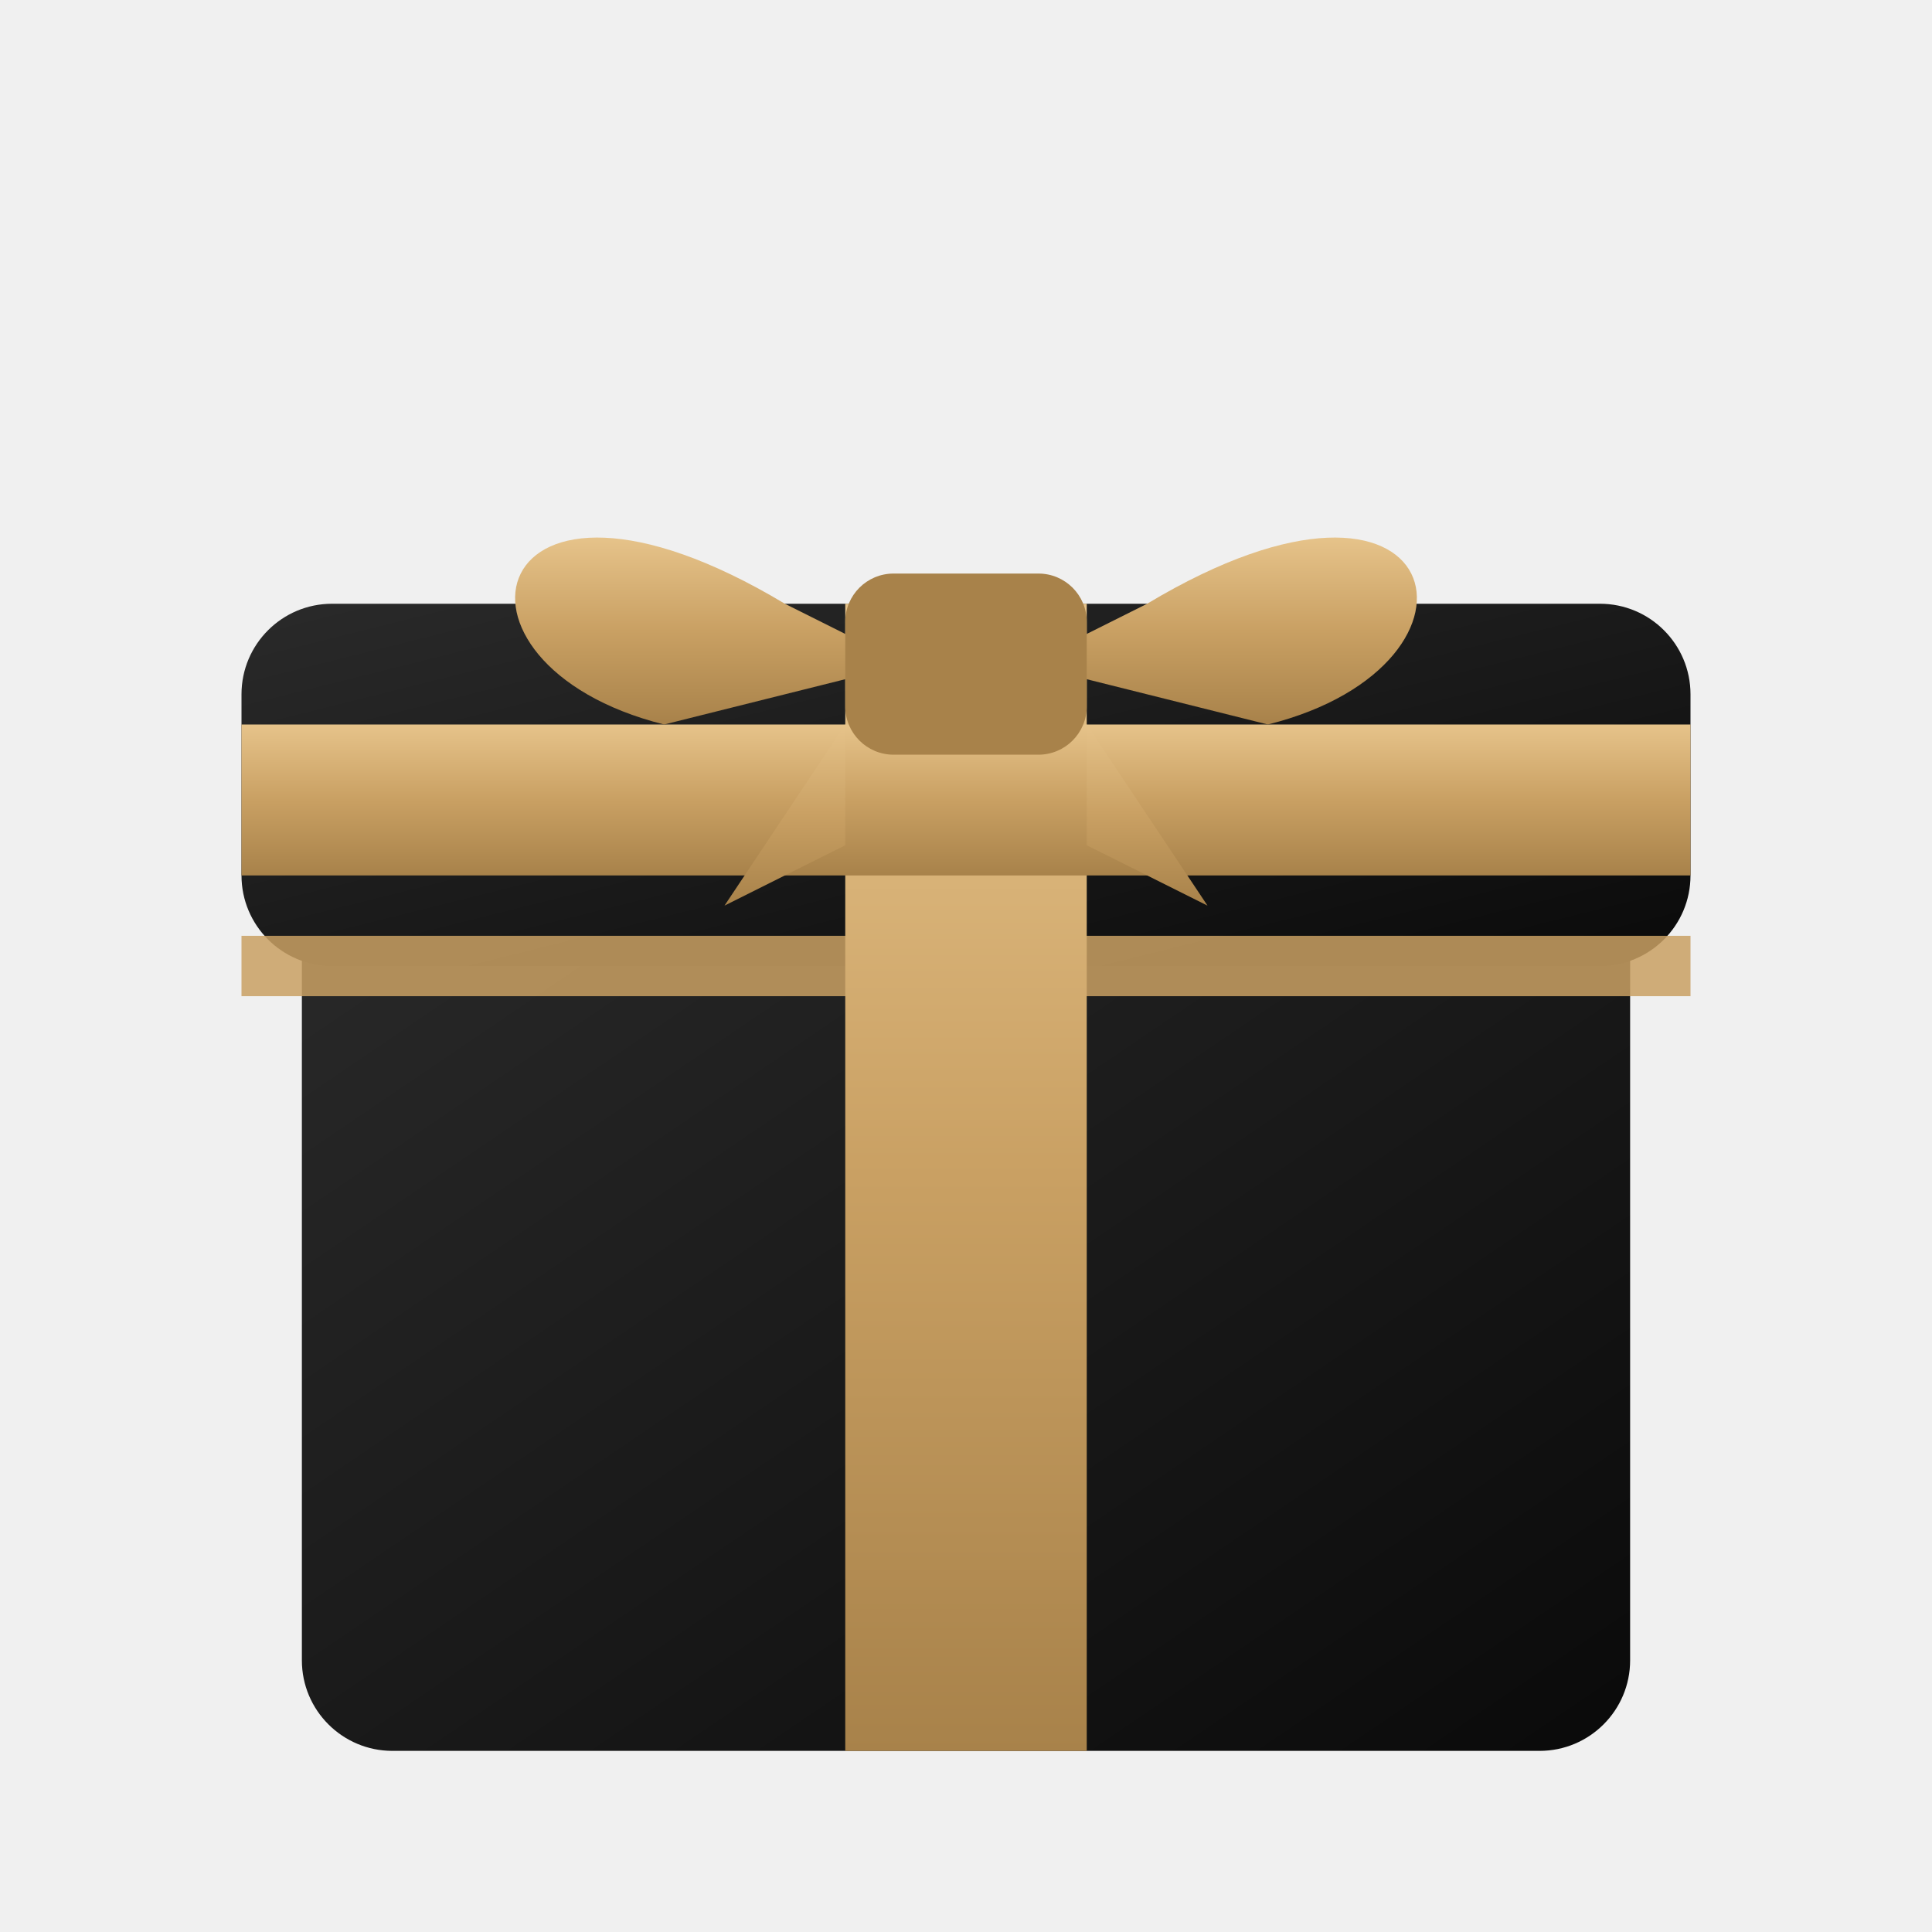
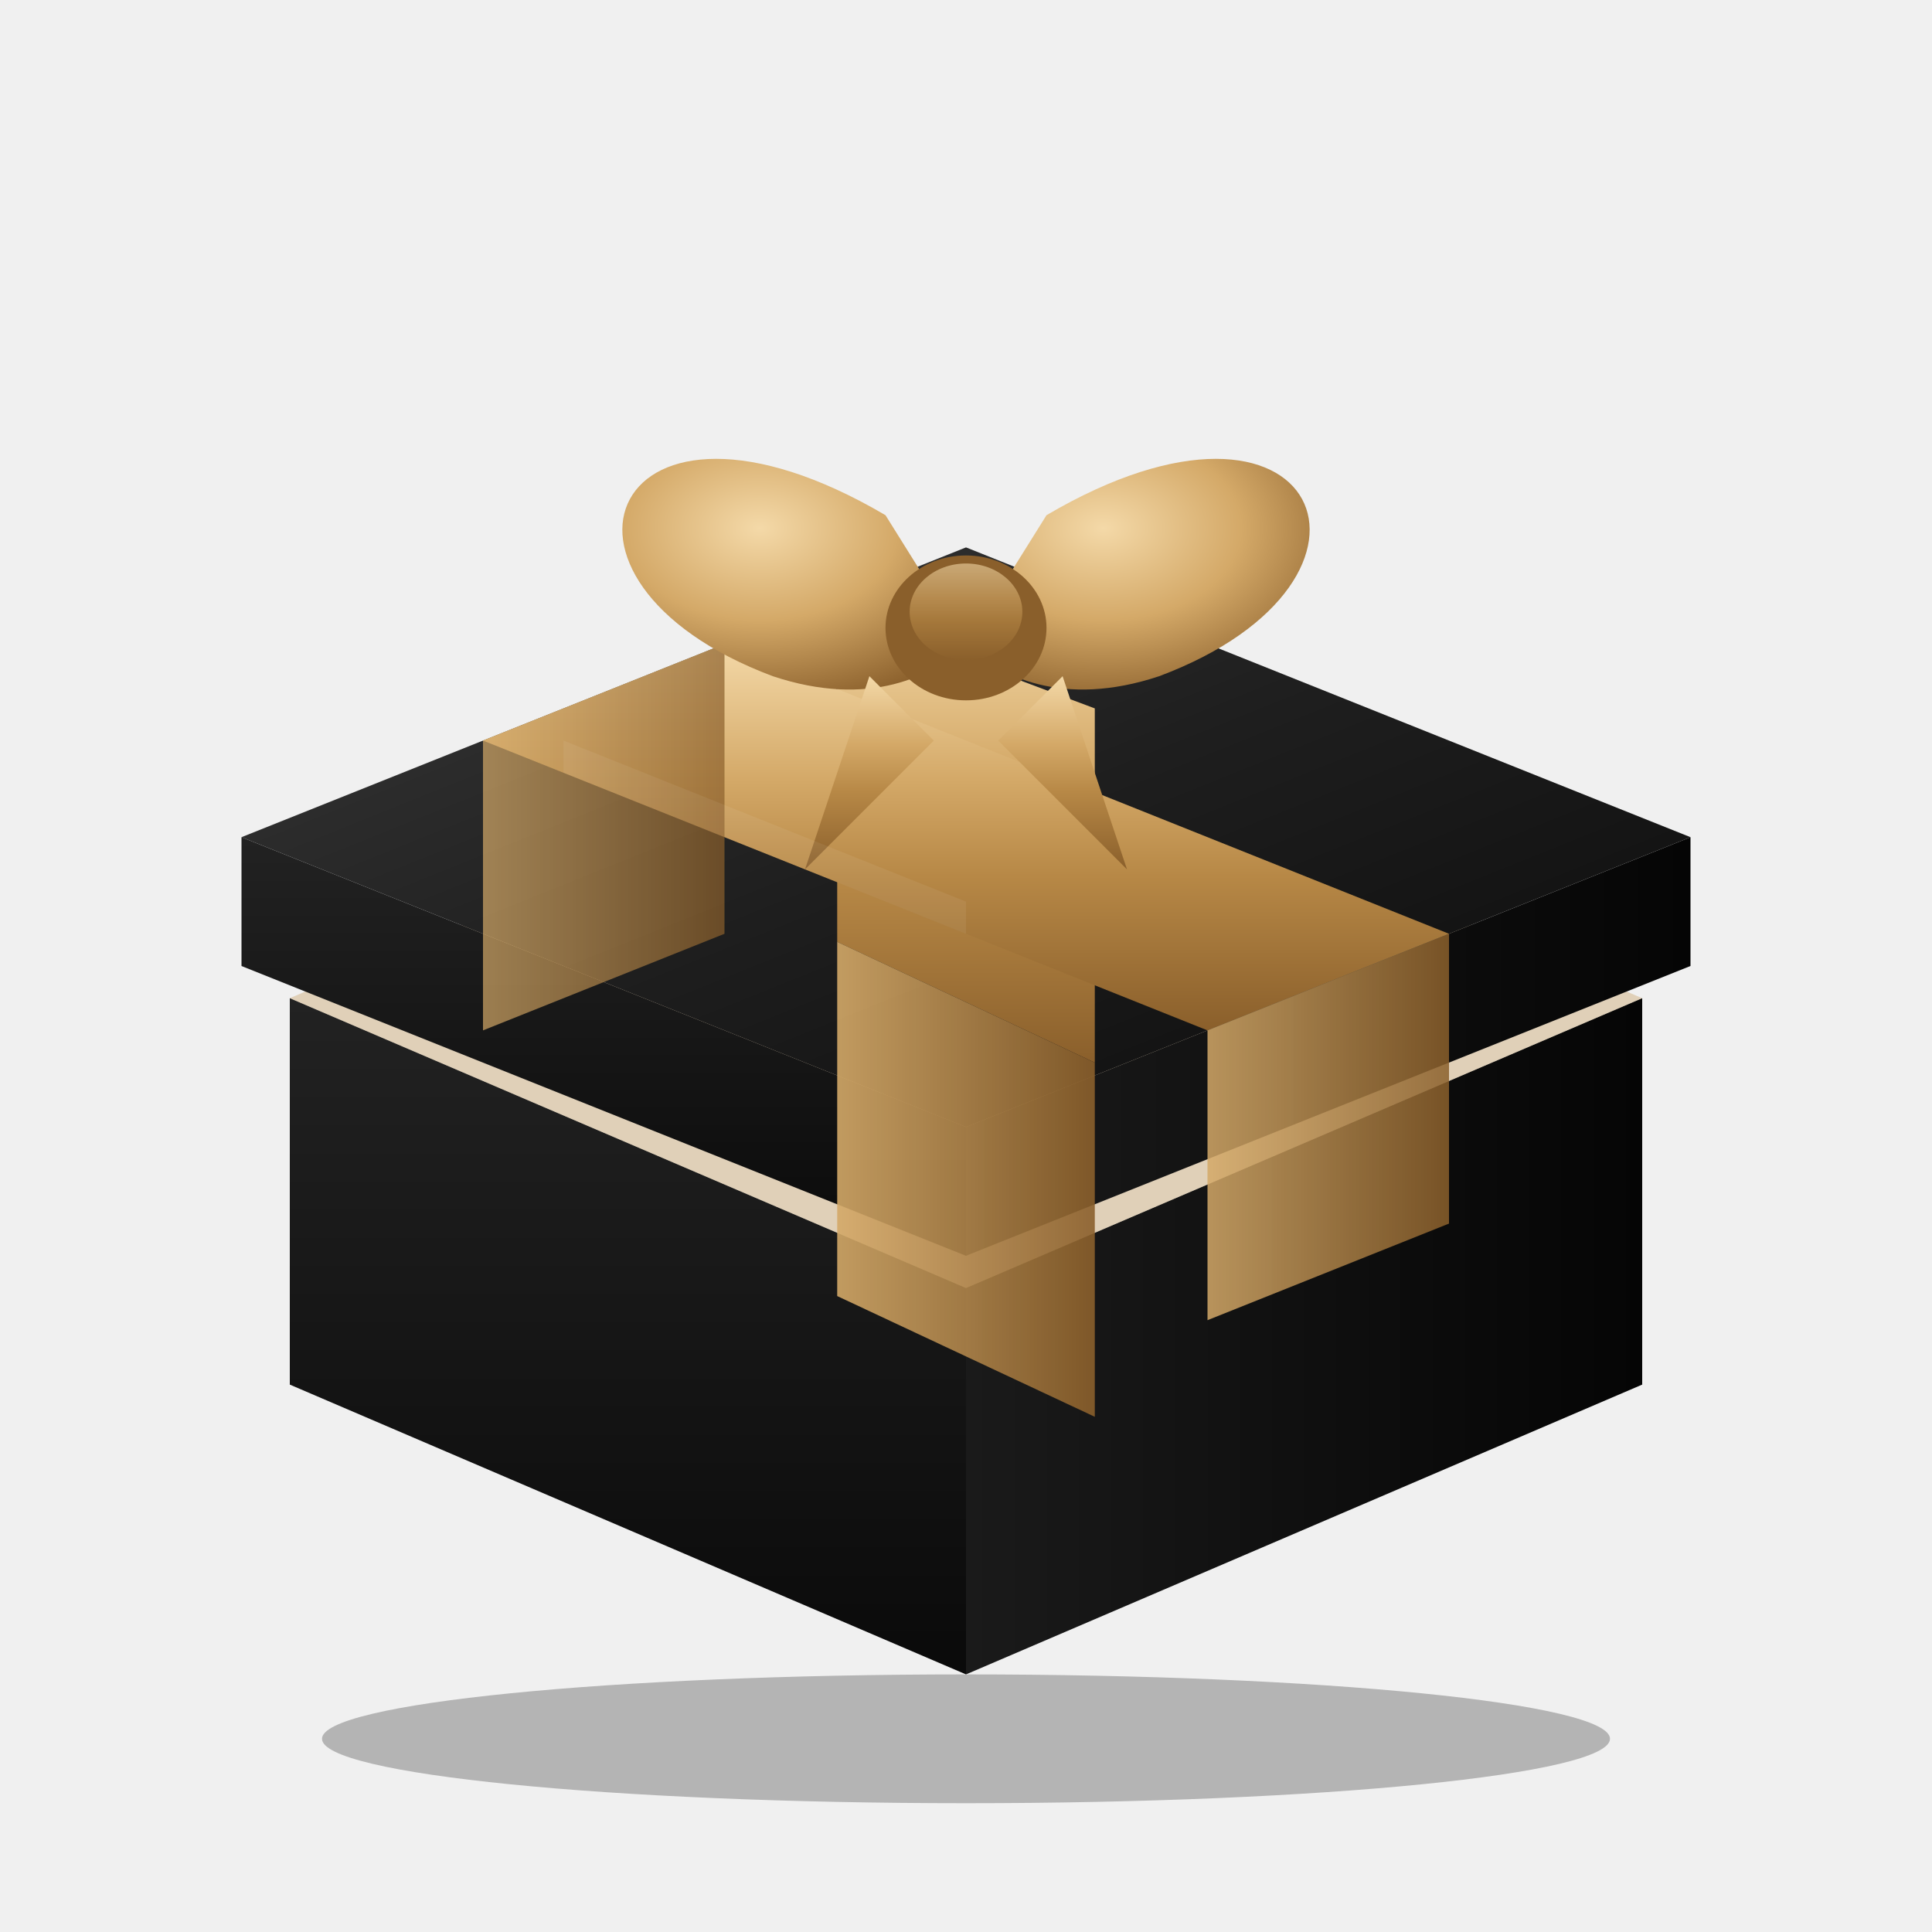
- <svg xmlns="http://www.w3.org/2000/svg" viewBox="0 0 32 32" fill="none">
+ <svg xmlns="http://www.w3.org/2000/svg" viewBox="0 0 120 120" fill="none">
  <defs>
-     <linearGradient id="g1" x1="0" y1="0" x2="1" y2="1">
-       <stop offset="0" stop-color="#2a2a2a" />
+     <linearGradient id="boxTop" x1="0" y1="0" x2="1" y2="1">
+       <stop offset="0" stop-color="#3a3a3a" />
+       <stop offset=".5" stop-color="#1e1e1e" />
      <stop offset="1" stop-color="#0a0a0a" />
    </linearGradient>
-     <linearGradient id="g2" x1="0" y1="0" x2="0" y2="1">
-       <stop offset="0" stop-color="#e6c38a" />
-       <stop offset=".5" stop-color="#c9a063" />
-       <stop offset="1" stop-color="#a8824a" />
+     <linearGradient id="boxFront" x1="0" y1="0" x2="0" y2="1">
+       <stop offset="0" stop-color="#222" />
+       <stop offset="1" stop-color="#0a0a0a" />
    </linearGradient>
+     <linearGradient id="boxSide" x1="0" y1="0" x2="1" y2="0">
+       <stop offset="0" stop-color="#1a1a1a" />
+       <stop offset="1" stop-color="#050505" />
+     </linearGradient>
+     <linearGradient id="ribbonGold" x1="0" y1="0" x2="0" y2="1">
+       <stop offset="0" stop-color="#f4d9a8" />
+       <stop offset=".35" stop-color="#d4a968" />
+       <stop offset=".6" stop-color="#b78846" />
+       <stop offset="1" stop-color="#8a5f2b" />
+     </linearGradient>
+     <linearGradient id="ribbonGoldSide" x1="0" y1="0" x2="1" y2="0">
+       <stop offset="0" stop-color="#d4a968" />
+       <stop offset="1" stop-color="#8a5f2b" />
+     </linearGradient>
+     <radialGradient id="bowLoop" cx=".4" cy=".3" r=".8">
+       <stop offset="0" stop-color="#f4d9a8" />
+       <stop offset=".5" stop-color="#d4a968" />
+       <stop offset="1" stop-color="#8a5f2b" />
+     </radialGradient>
+     <filter id="shadow" x="-20%" y="-20%" width="140%" height="140%">
+       <feGaussianBlur in="SourceAlpha" stdDeviation="2" />
+       <feOffset dx="0" dy="3" result="off" />
+       <feComponentTransfer>
+         <feFuncA type="linear" slope=".4" />
+       </feComponentTransfer>
+       <feMerge>
+         <feMergeNode />
+         <feMergeNode in="SourceGraphic" />
+       </feMerge>
+     </filter>
  </defs>
-   <rect x="5" y="14" width="22" height="15" rx="1.5" fill="url(#g1)" />
-   <rect x="4" y="10" width="24" height="6" rx="1.5" fill="url(#g1)" />
-   <rect x="4" y="15.5" width="24" height="1" fill="#c9a063" opacity=".85" />
-   <rect x="14" y="10" width="4" height="19" fill="url(#g2)" />
-   <rect x="4" y="12" width="24" height="2.5" fill="url(#g2)" />
-   <path d="M13 10 C 8 7, 7 11, 11 12 L 15 11 Z" fill="url(#g2)" />
-   <path d="M19 10 C 24 7, 25 11, 21 12 L 17 11 Z" fill="url(#g2)" />
-   <rect x="14" y="9.5" width="4" height="3" rx=".8" fill="#a8824a" />
-   <path d="M14 12 L 12 15 L 14 14 Z" fill="url(#g2)" />
-   <path d="M18 12 L 20 15 L 18 14 Z" fill="url(#g2)" />
+   <ellipse cx="60" cy="108" rx="40" ry="4" fill="#000" opacity=".25" />
+   <path d="M 18 62 L 60 80 L 60 104 L 18 86 Z" fill="url(#boxFront)" />
+   <path d="M 60 80 L 102 62 L 102 86 L 60 104 Z" fill="url(#boxSide)" />
+   <path d="M 18 62 L 60 80 L 102 62 L 60 44 Z" fill="#c9a063" opacity=".4" />
+   <path d="M 15 52 L 60 70 L 105 52 L 60 34 Z" fill="url(#boxTop)" />
+   <path d="M 15 52 L 60 70 L 60 78 L 15 60 Z" fill="url(#boxFront)" />
+   <path d="M 60 70 L 105 52 L 105 60 L 60 78 Z" fill="url(#boxSide)" />
+   <path d="M 52 38 L 68 44 L 68 66 L 52 58.5 Z" fill="url(#ribbonGold)" />
+   <path d="M 52 58.5 L 68 66 L 68 88 L 52 80.5 Z" fill="url(#ribbonGoldSide)" opacity=".9" />
+   <path d="M 30 46 L 75 64 L 90 58 L 45 40 Z" fill="url(#ribbonGold)" />
+   <path d="M 75 64 L 90 58 L 90 76 L 75 82 Z" fill="url(#ribbonGoldSide)" opacity=".85" />
+   <path d="M 30 46 L 30 64 L 45 58 L 45 40 Z" fill="url(#ribbonGoldSide)" opacity=".7" />
+   <path d="M 55 32 C 38 22, 32 36, 48 42 C 54 44, 58 42, 60 40 Z" fill="url(#bowLoop)" />
+   <path d="M 65 32 C 82 22, 88 36, 72 42 C 66 44, 62 42, 60 40 Z" fill="url(#bowLoop)" />
+   <path d="M 54 42 L 50 54 L 58 46 Z" fill="url(#ribbonGold)" />
+   <path d="M 66 42 L 70 54 L 62 46 Z" fill="url(#ribbonGold)" />
+   <ellipse cx="60" cy="39" rx="5" ry="4.5" fill="#8a5f2b" />
+   <ellipse cx="60" cy="38" rx="3.5" ry="3" fill="url(#ribbonGold)" opacity=".6" />
+   <path d="M 35 46 L 60 56 L 60 58 L 35 48 Z" fill="#fff" opacity=".06" />
</svg>
